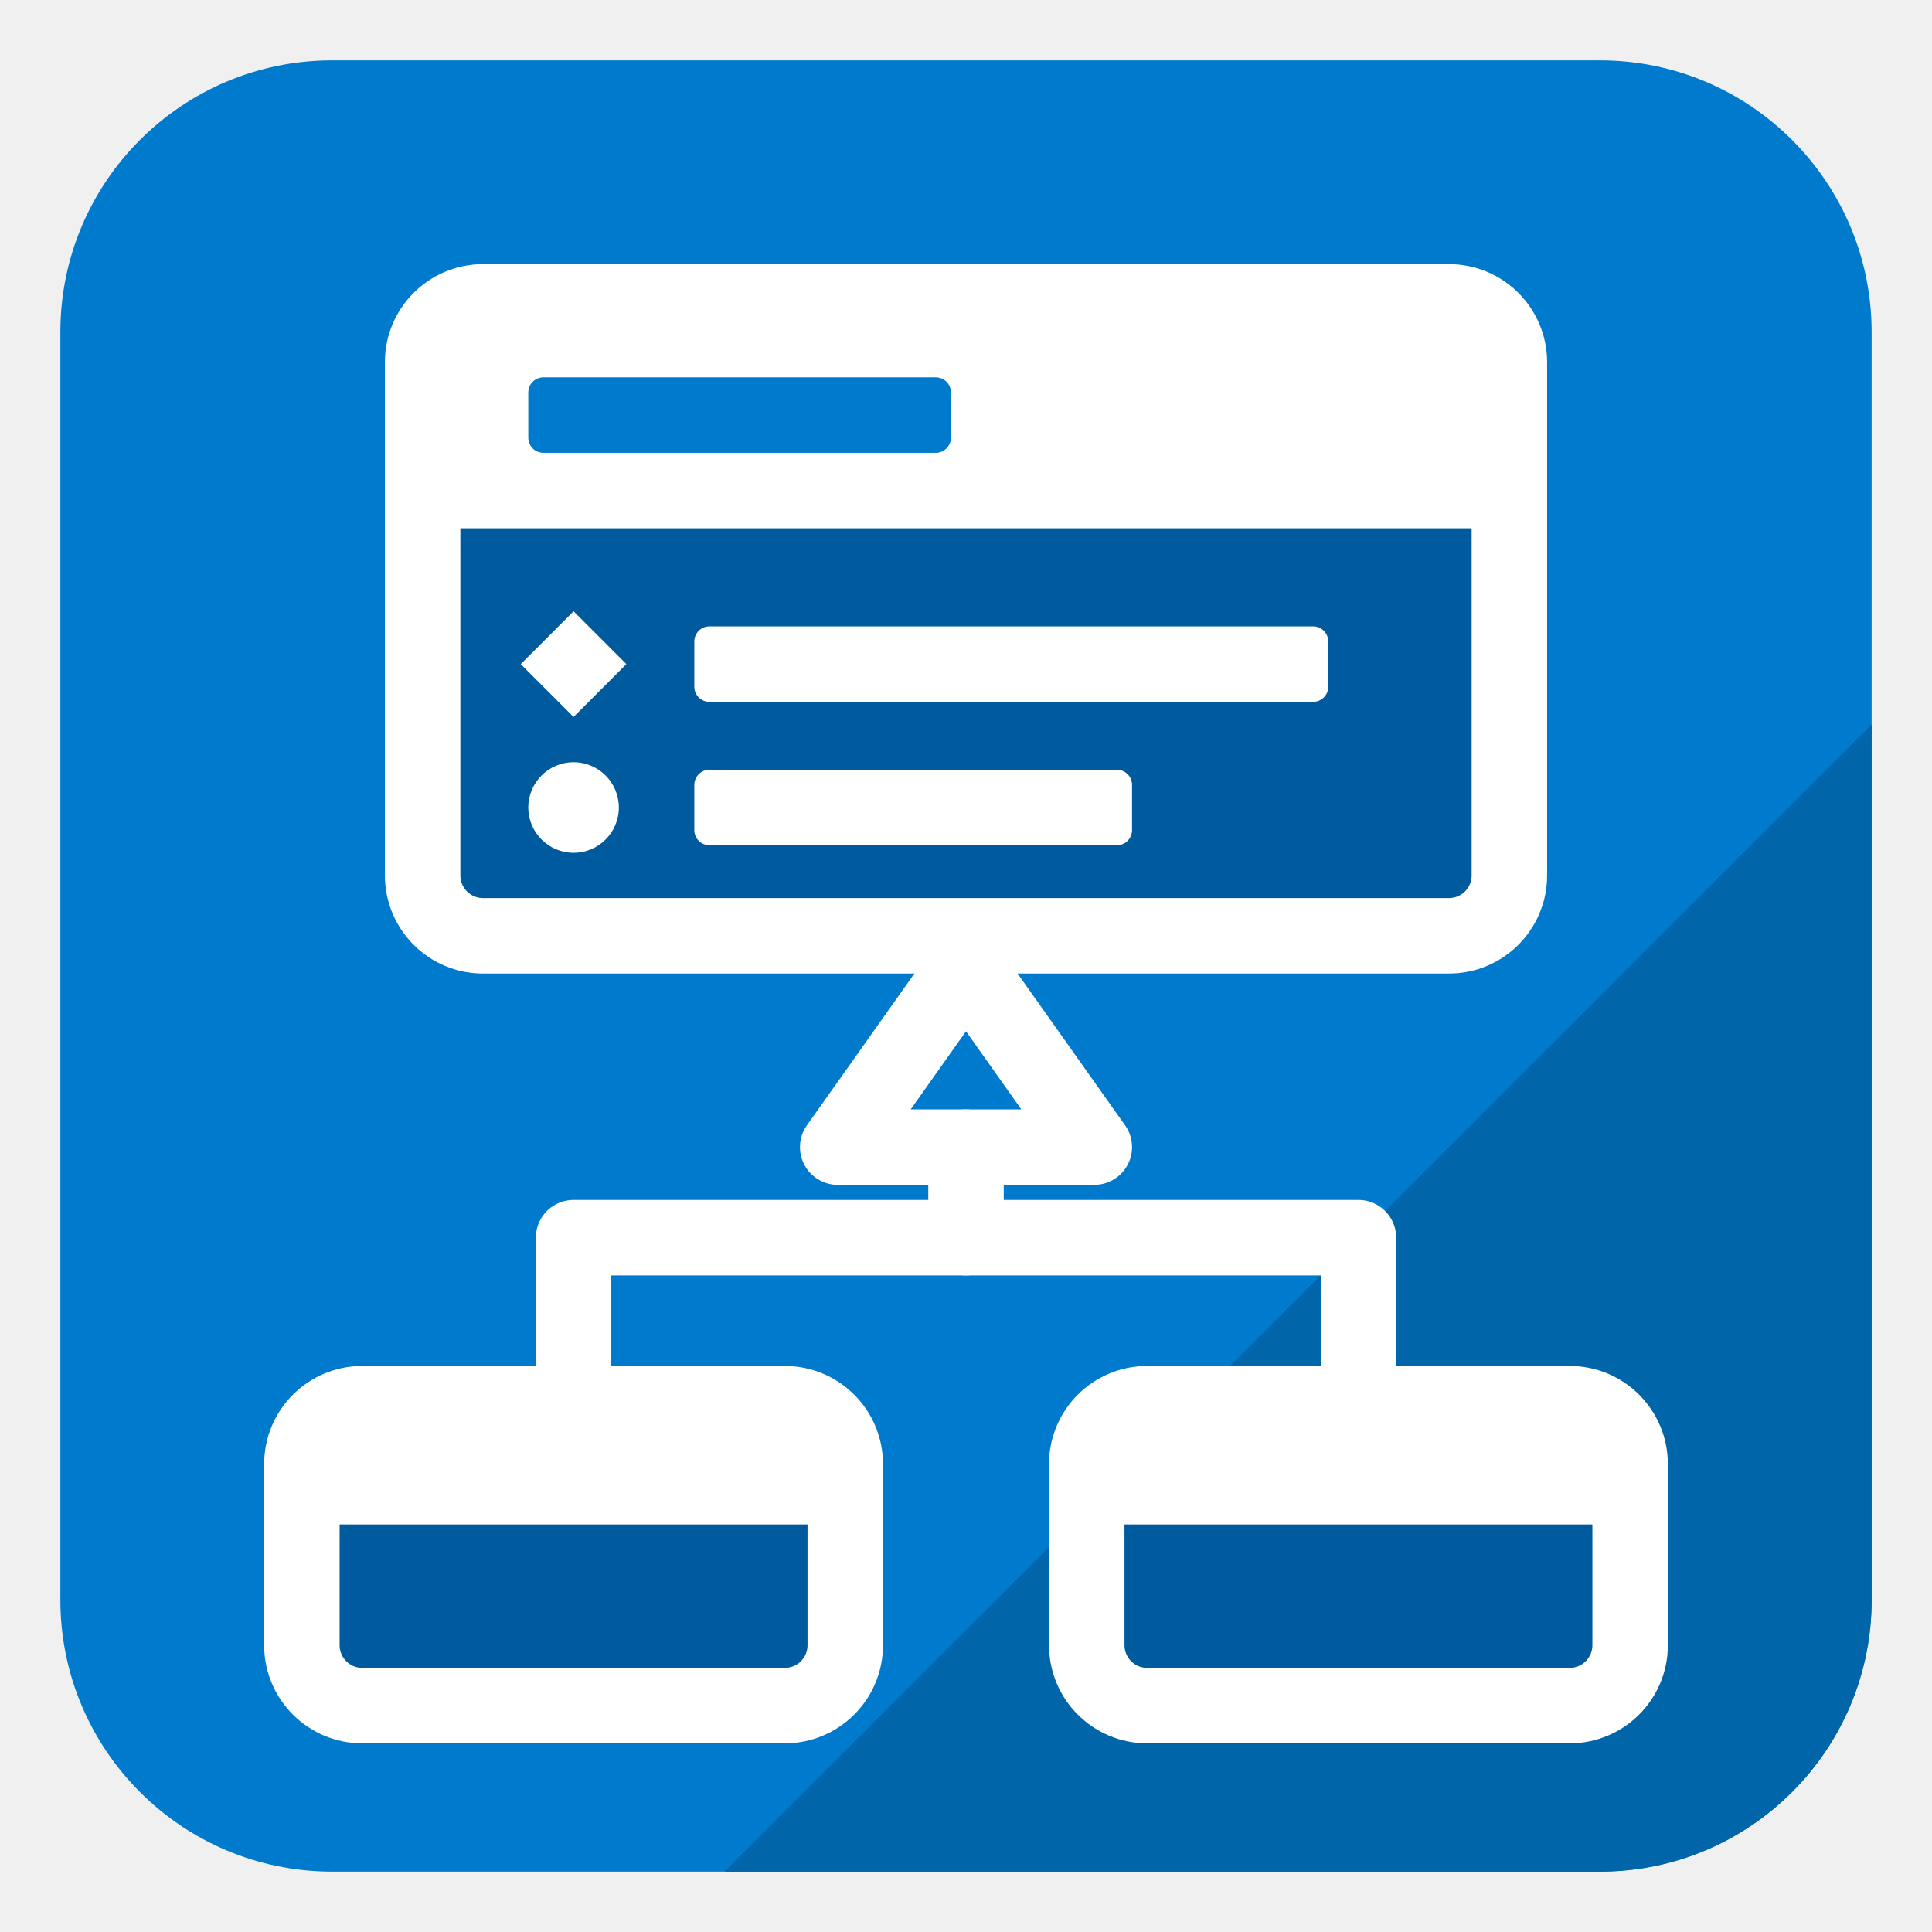
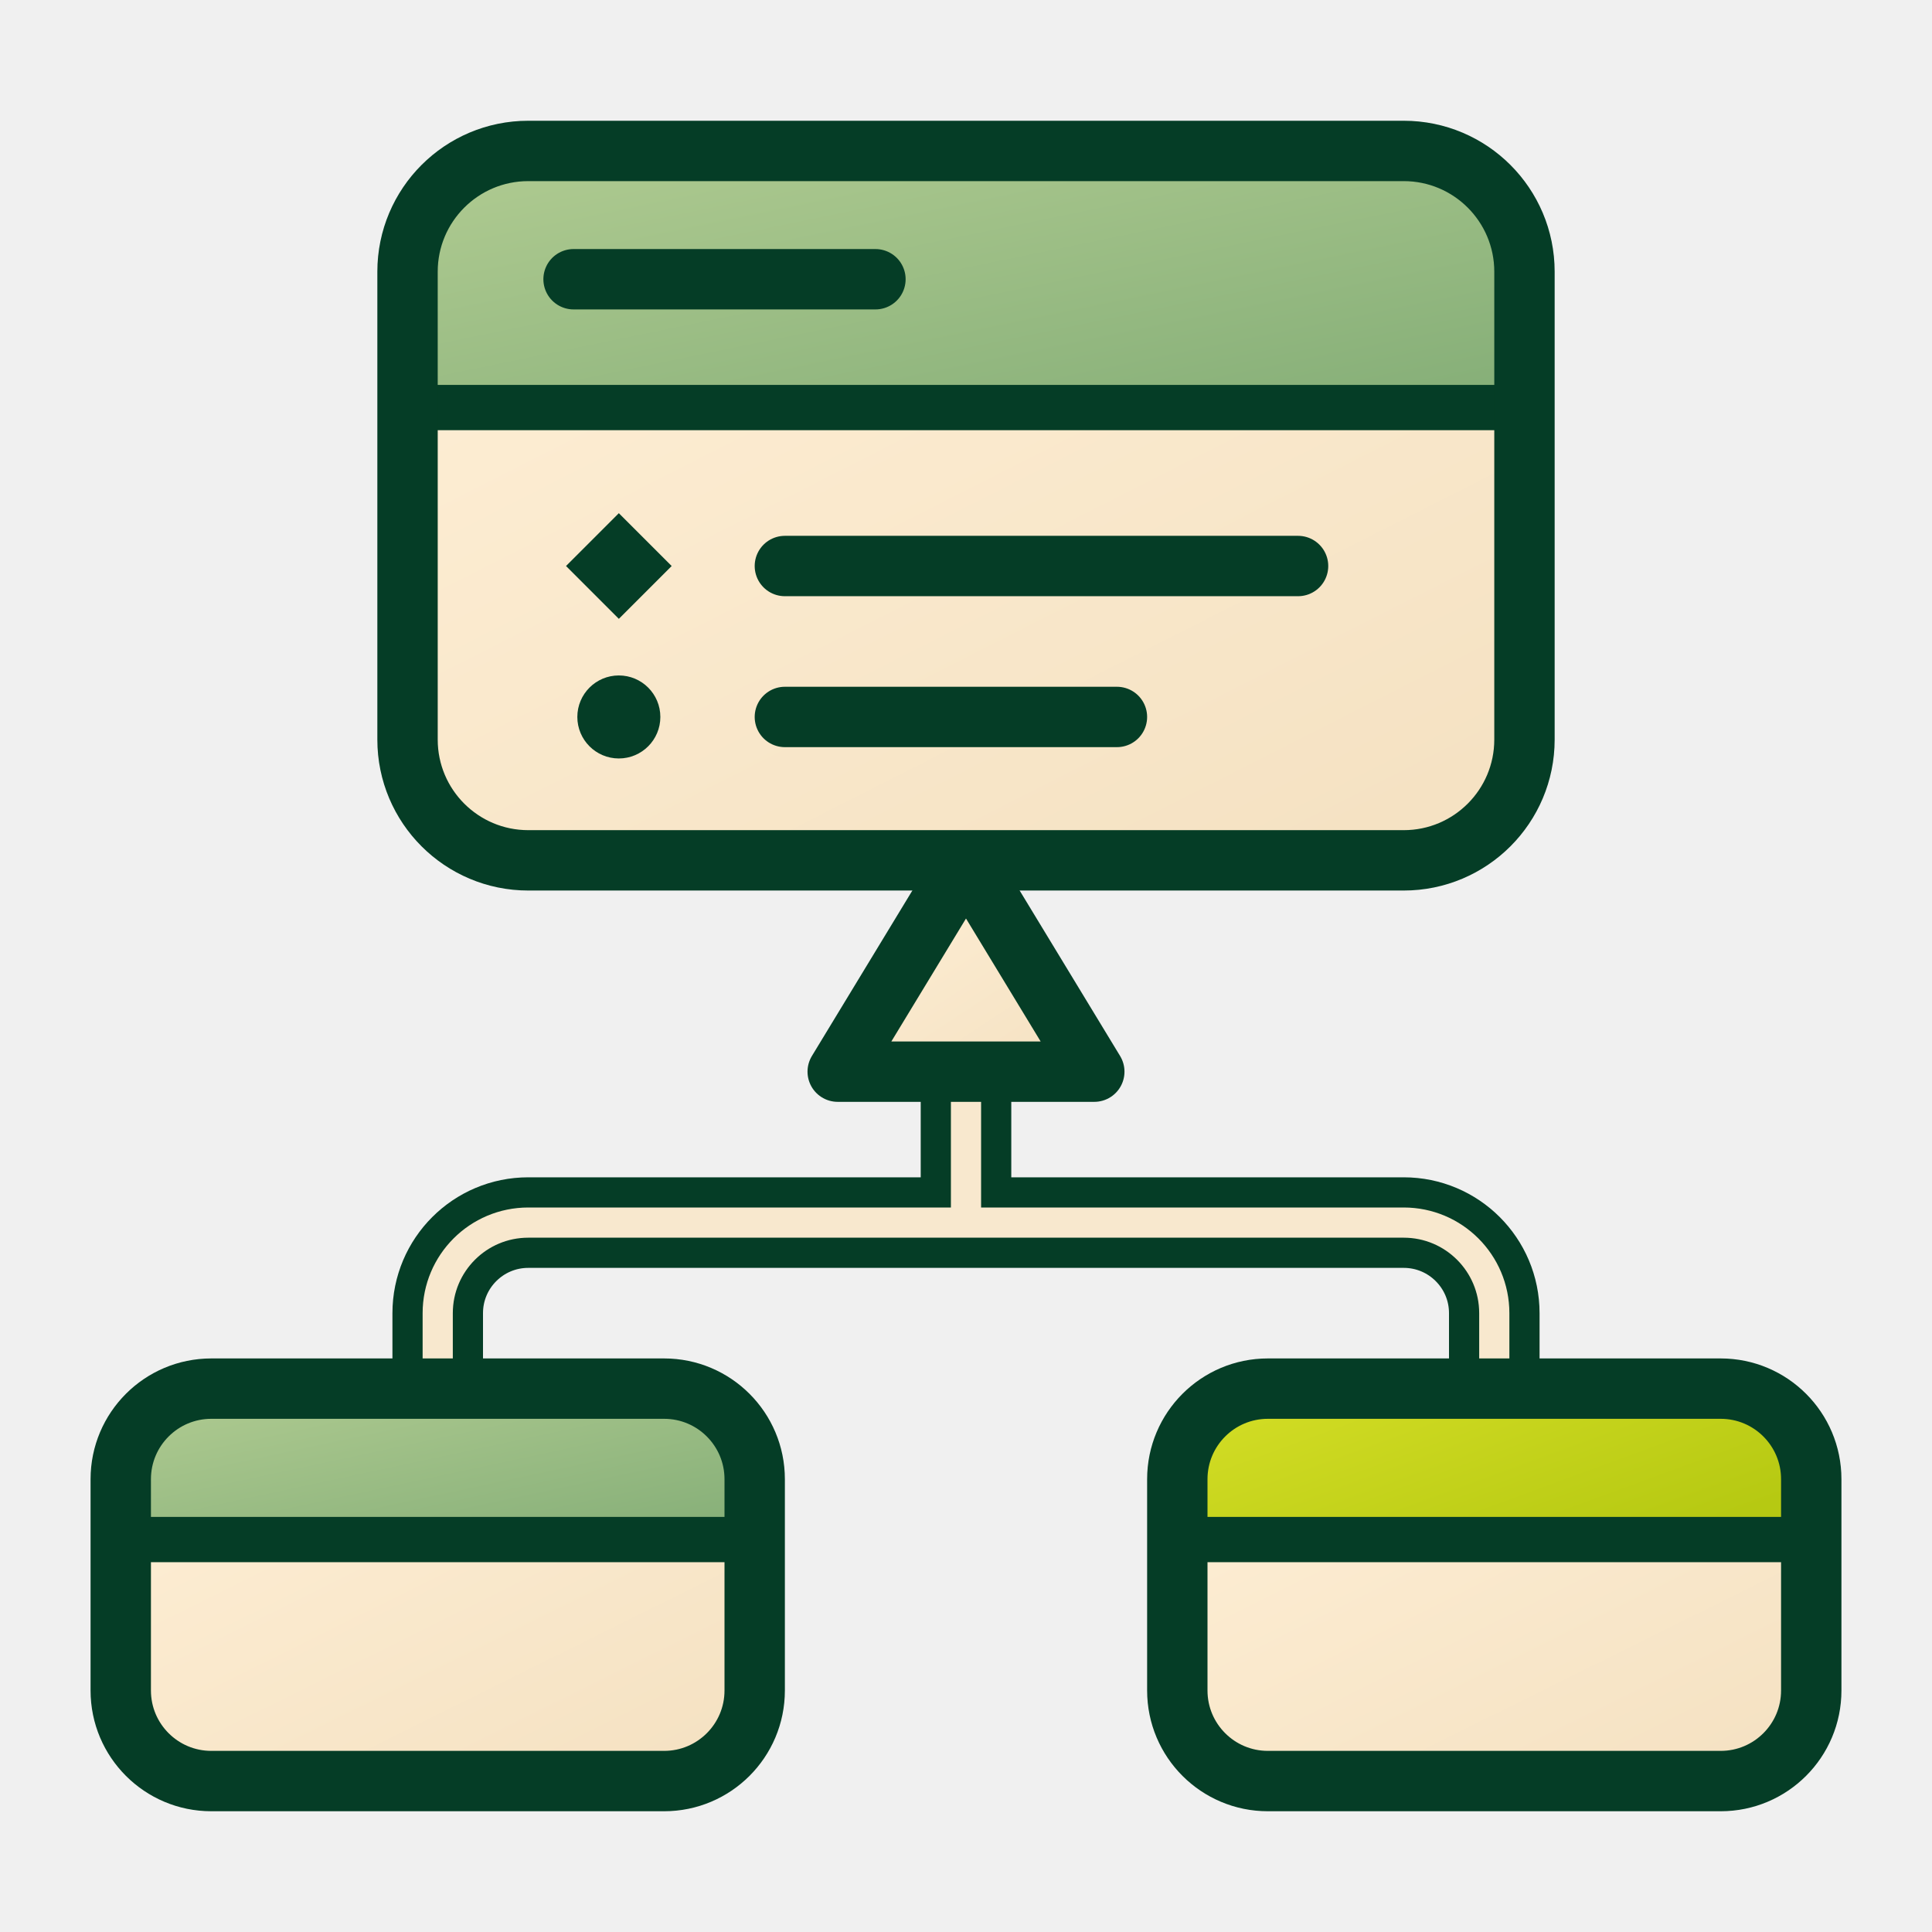
<svg xmlns="http://www.w3.org/2000/svg" width="256" height="256" viewBox="0 0 256 256">
-   <rect x="8" y="8" width="240" height="240" rx="36" fill="#007acc" />
-   <path d="M248 96V212a36 36 0 0 1-36 36H96Z" fill="#0065a9" />
-   <g fill="none" stroke="#ffffff" stroke-width="10" stroke-linecap="round" stroke-linejoin="round">
-     <path d="M76 184V164H180V184" />
-     <path d="M128 164V152" />
-     <path d="M128 128L145 152H111Z" />
+   <defs>
+     <linearGradient id="sage" x2=".9" y2="1">
+       <stop stop-color="#b1cc92" />
+       <stop offset="1" stop-color="#86af78" />
+     </linearGradient>
+     <linearGradient id="lime" x2="1" y2=".65">
+       <stop stop-color="#d6df27" />
+       <stop offset="1" stop-color="#b6c912" />
+     </linearGradient>
+     <linearGradient id="cream" x2=".8" y2="1">
+       <stop stop-color="#fff0d7" />
+       <stop offset="1" stop-color="#f5e2c3" />
+     </linearGradient>
+     <path id="branches" d="M58 184v-10a12 12 0 0 1 12-12h116a12 12 0 0 1 12 12v10 M128 162v-20" />
+     <g id="derived-card">
+       <rect width="84" height="52" rx="12" fill="url(#cream)" stroke="none" />
+       <path d="M0 20v-8A12 12 0 0 1 12 0h60a12 12 0 0 1 12 12v8Z" stroke="none" />
+       <path d="M0 20h84" stroke-width="6" />
+       <rect width="84" height="52" rx="12" fill="none" />
+     </g>
+   </defs>
+   <g stroke="#053d26" stroke-width="8" stroke-linecap="round" stroke-linejoin="round">
+     <use href="#branches" fill="none" stroke-width="12" />
+     <use href="#branches" fill="none" stroke="#f8e8ce" stroke-width="4" />
+     <path d="M128 114l17 28h-34Z" fill="url(#cream)" />
+     <rect x="54" y="20" width="148" height="94" rx="16" fill="url(#cream)" stroke="none" />
+     <path d="M54 54V36a16 16 0 0 1 16-16h116a16 16 0 0 1 16 16v18Z" fill="url(#sage)" stroke="none" />
+     <path d="M54 54h148" stroke-width="6" />
+     <rect x="54" y="20" width="148" height="94" rx="16" fill="none" />
+     <path d="M76 37h40 M104 75h68 M104 95h44" fill="none" />
+     <path d="M82 68l7 7-7 7-7-7Z" fill="#053d26" stroke="none" />
+     <circle cx="82" cy="95" r="5.5" fill="#053d26" stroke="none" />
+     <use href="#derived-card" x="16" y="184" fill="url(#sage)" />
+     <use href="#derived-card" x="156" y="184" fill="url(#lime)" />
  </g>
-   <rect x="56" y="40" width="144" height="84" rx="8" fill="#005a9e" stroke="#ffffff" stroke-width="10" stroke-linejoin="round" />
-   <rect x="56" y="40" width="144" height="30" fill="#ffffff" />
-   <rect x="70" y="50" width="56" height="10" rx="2" fill="#007acc" />
-   <path d="M76 81l7 7-7 7-7-7Z" fill="#ffffff" />
-   <rect x="92" y="83" width="84" height="10" rx="2" fill="#ffffff" />
-   <circle cx="76" cy="107" r="6" fill="#ffffff" />
-   <rect x="92" y="102" width="58" height="10" rx="2" fill="#ffffff" />
-   <rect x="40" y="186" width="72" height="40" rx="8" fill="#005a9e" stroke="#ffffff" stroke-width="10" stroke-linejoin="round" />
-   <rect x="40" y="186" width="72" height="16" fill="#ffffff" />
-   <rect x="144" y="186" width="72" height="40" rx="8" fill="#005a9e" stroke="#ffffff" stroke-width="10" stroke-linejoin="round" />
-   <rect x="144" y="186" width="72" height="16" fill="#ffffff" />
</svg>
